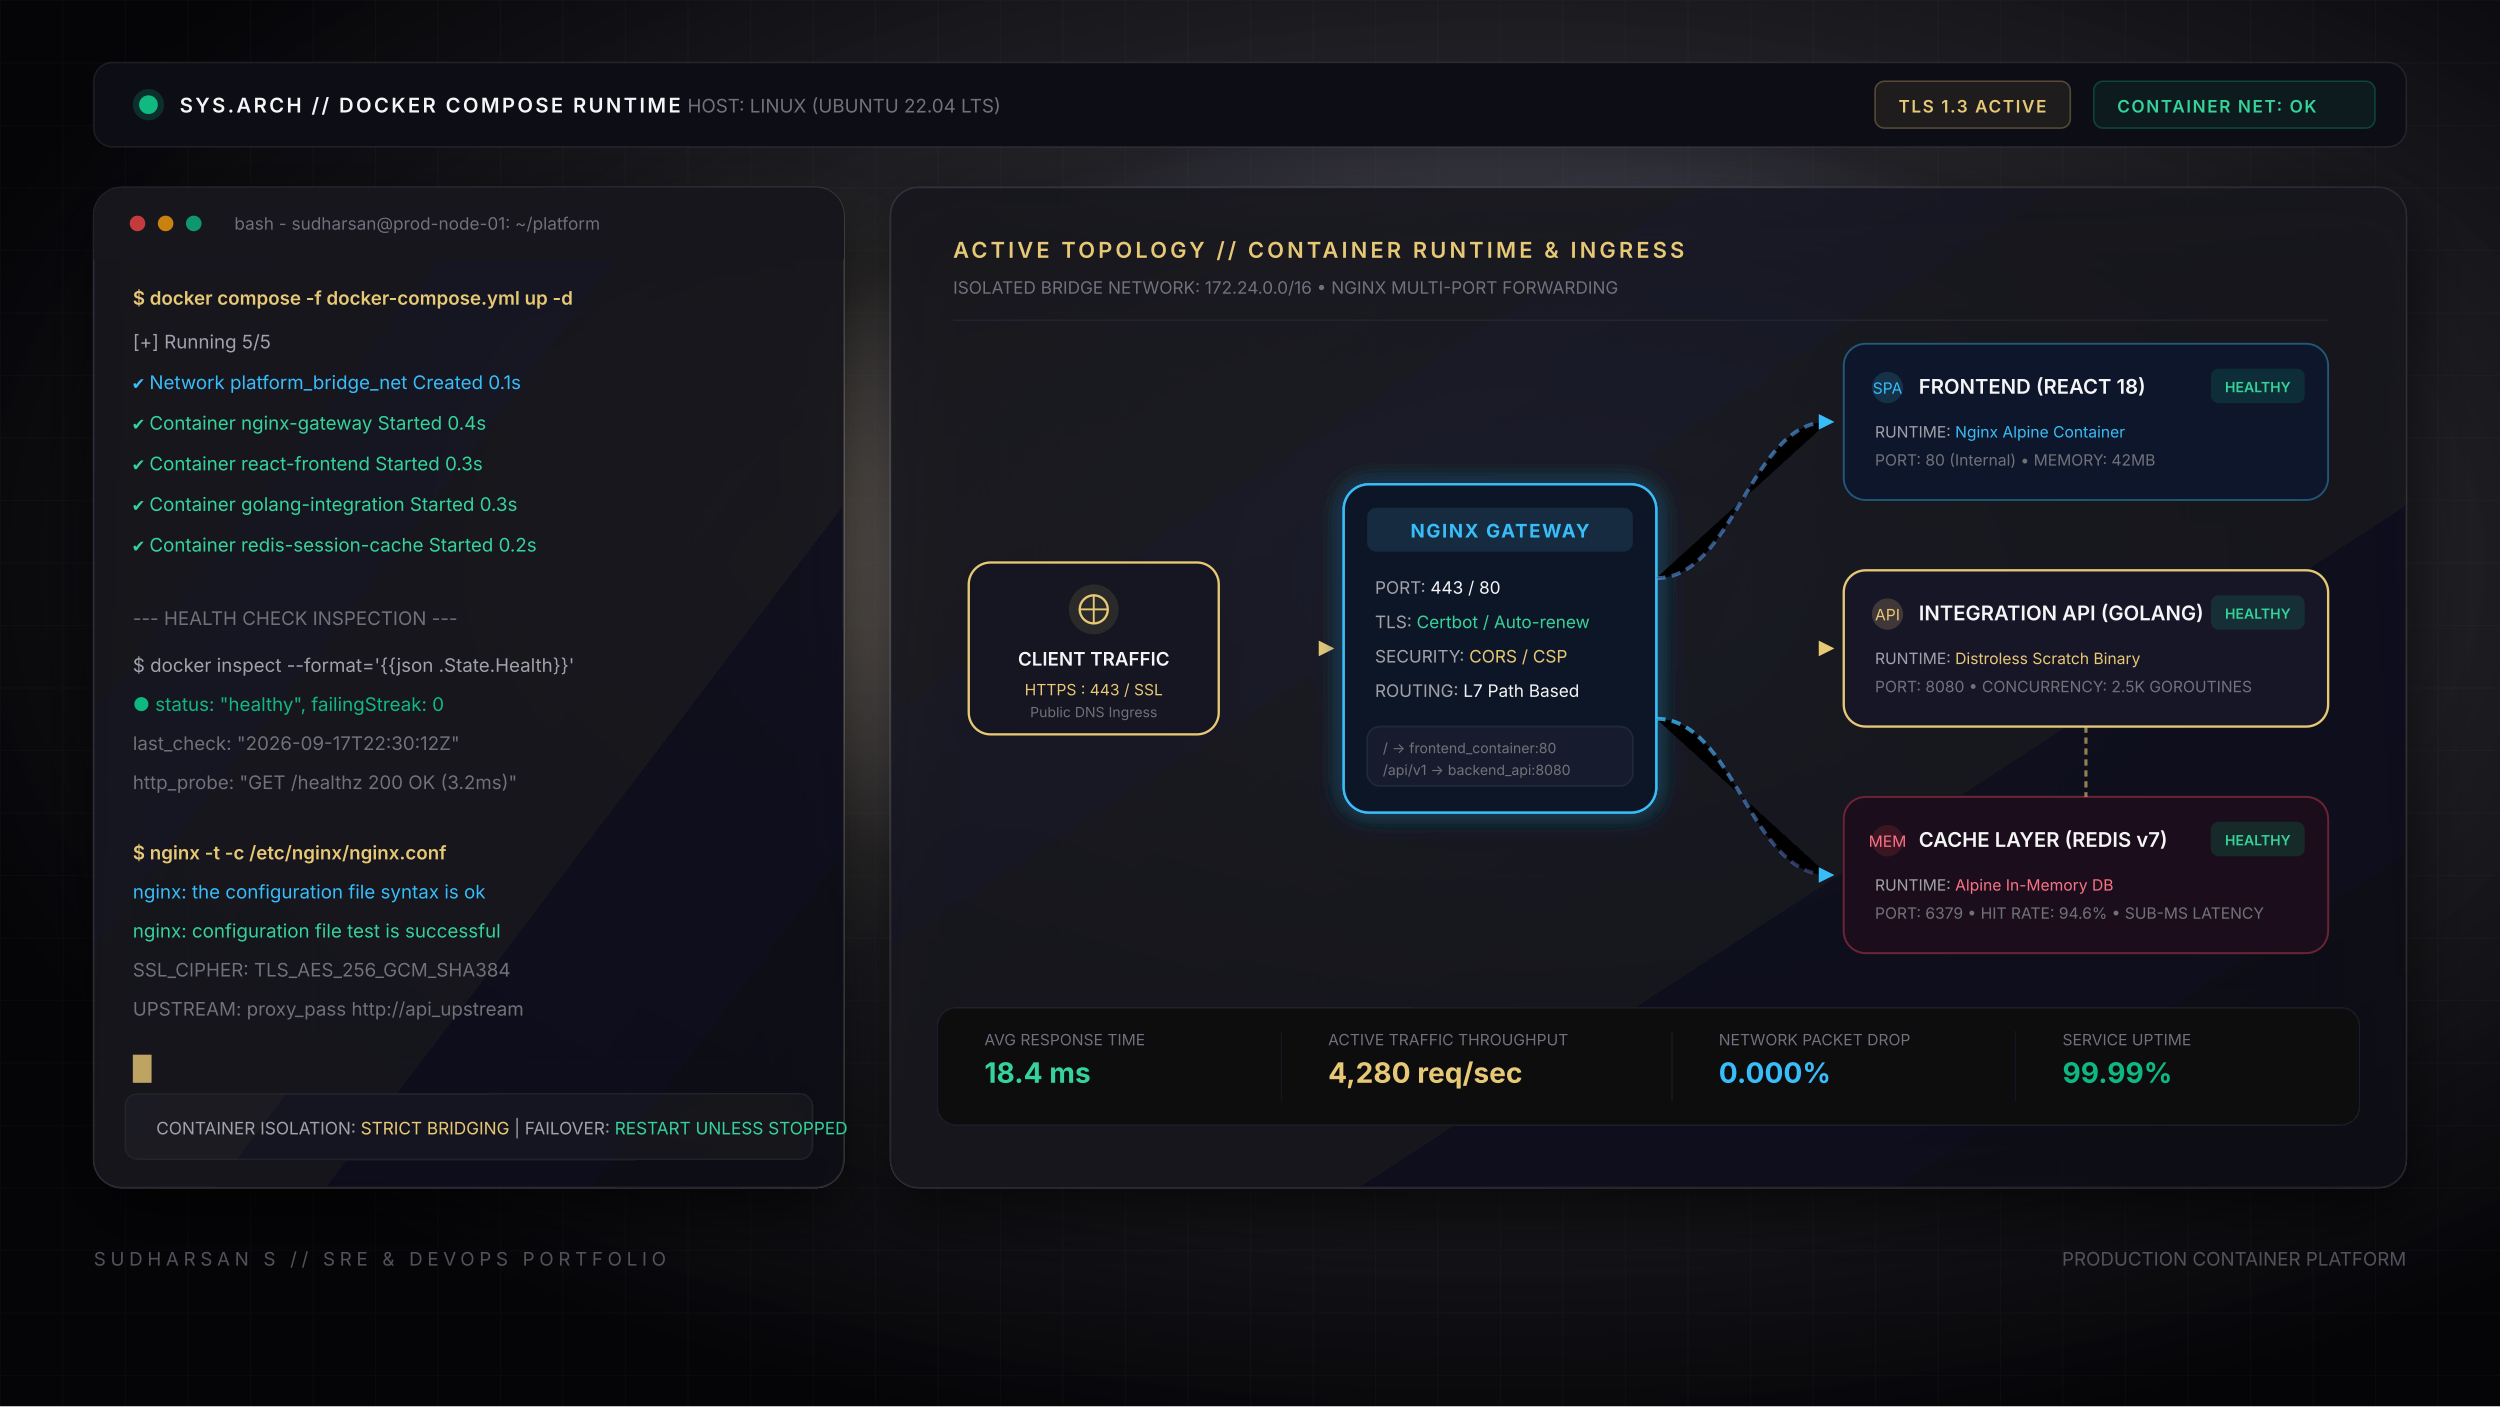
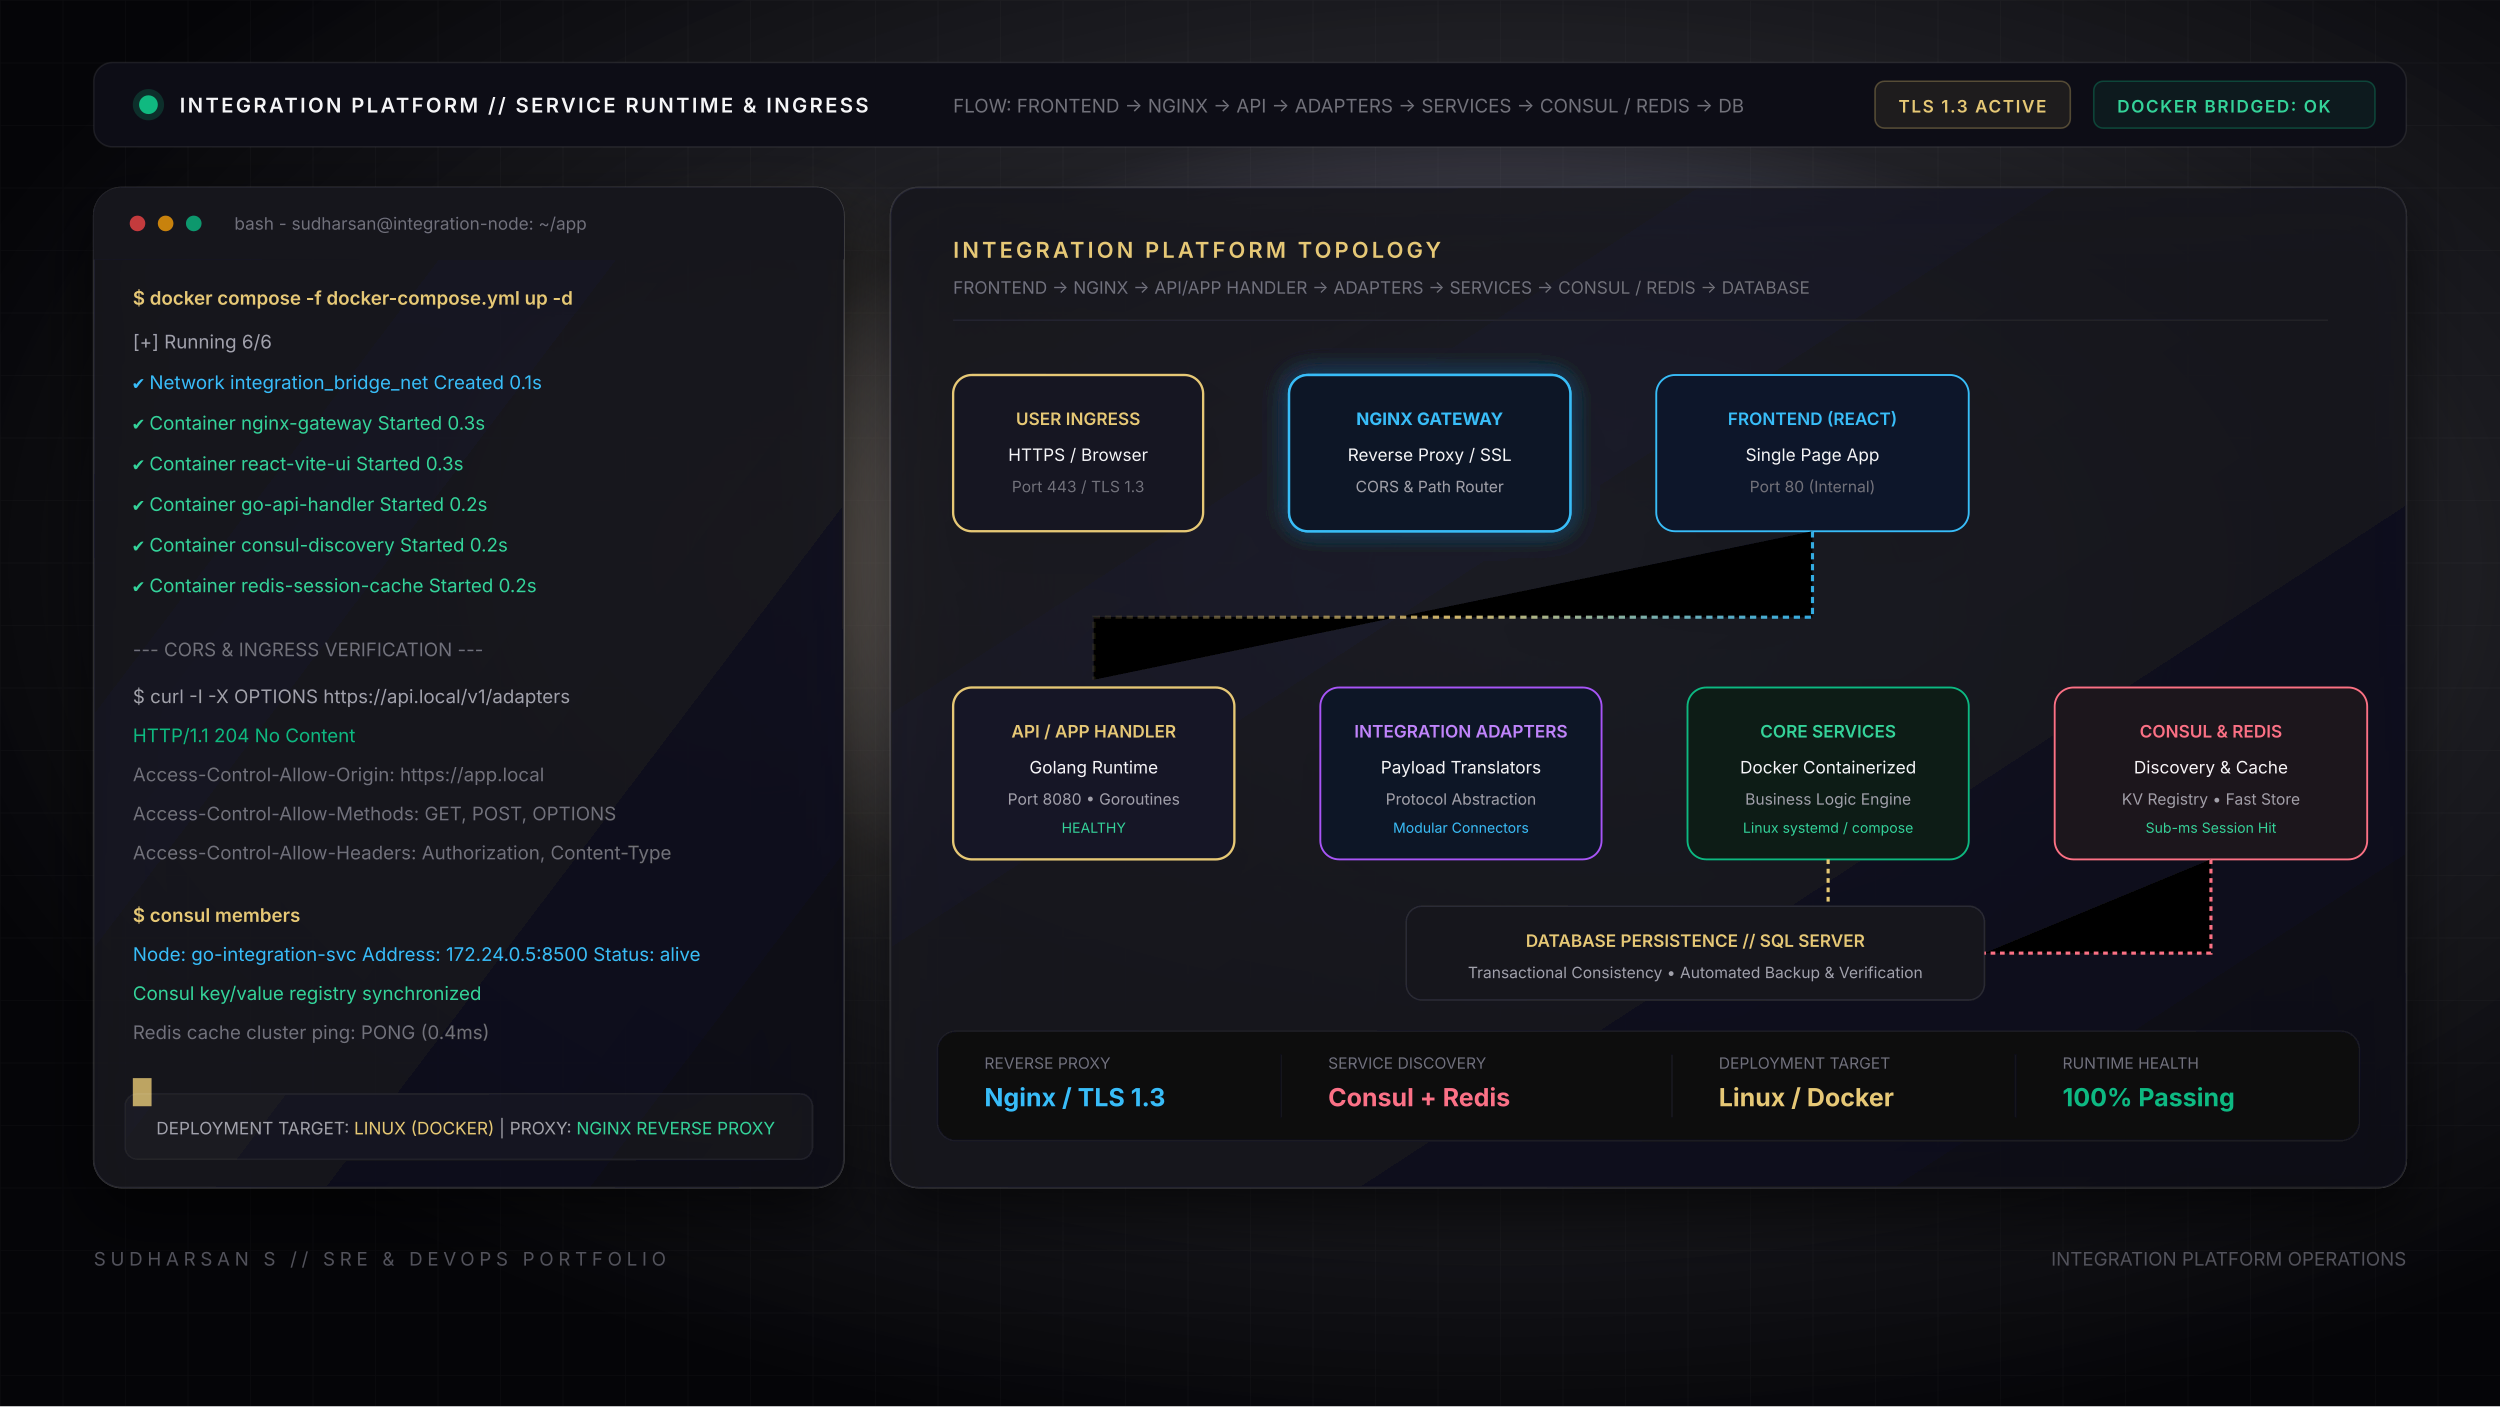
<svg xmlns="http://www.w3.org/2000/svg" viewBox="0 0 1600 900" width="1600" height="900" style="background:#07070a; font-family:'JetBrains Mono', 'SF Pro Display', -apple-system, monospace;">
  <defs>
    <radialGradient id="bgGlow1" cx="60%" cy="40%" r="65%">
      <stop offset="0%" stop-color="#1e1b4b" stop-opacity="0.45" />
      <stop offset="50%" stop-color="#09090f" stop-opacity="0.9" />
      <stop offset="100%" stop-color="#050508" stop-opacity="1" />
    </radialGradient>
    <radialGradient id="goldGlow" cx="50%" cy="50%" r="50%">
      <stop offset="0%" stop-color="#e6c875" stop-opacity="0.25" />
      <stop offset="100%" stop-color="#e6c875" stop-opacity="0" />
    </radialGradient>
    <radialGradient id="cyanGlow" cx="50%" cy="50%" r="50%">
      <stop offset="0%" stop-color="#38bdf8" stop-opacity="0.3" />
      <stop offset="100%" stop-color="#38bdf8" stop-opacity="0" />
    </radialGradient>
-     <filter id="glowGold" x="-20%" y="-20%" width="140%" height="140%">
-       <feGaussianBlur stdDeviation="6" result="blur" />
-       <feComposite in="SourceGraphic" in2="blur" operator="over" />
-     </filter>
    <filter id="glowCyan" x="-20%" y="-20%" width="140%" height="140%">
      <feGaussianBlur stdDeviation="8" result="blur" />
      <feComposite in="SourceGraphic" in2="blur" operator="over" />
    </filter>
    <filter id="dropShadow" x="-10%" y="-10%" width="120%" height="120%">
      <feDropShadow dx="0" dy="16" stdDeviation="20" flood-color="#000000" flood-opacity="0.7" />
    </filter>
    <linearGradient id="cardGrad" x1="0%" y1="0%" x2="100%" y2="100%">
      <stop offset="0%" stop-color="#181824" stop-opacity="0.85" />
      <stop offset="100%" stop-color="#0e0e17" stop-opacity="0.95" />
    </linearGradient>
    <linearGradient id="streamGold" x1="0%" y1="0%" x2="100%" y2="0%">
      <stop offset="0%" stop-color="#e6c875" stop-opacity="0.1" />
      <stop offset="50%" stop-color="#e6c875" stop-opacity="0.9" />
      <stop offset="100%" stop-color="#38bdf8" stop-opacity="0.9" />
    </linearGradient>
-     <linearGradient id="streamCyan" x1="0%" y1="0%" x2="100%" y2="100%">
-       <stop offset="0%" stop-color="#38bdf8" stop-opacity="0.8" />
-       <stop offset="100%" stop-color="#818cf8" stop-opacity="0.3" />
-     </linearGradient>
    <pattern id="grid" width="40" height="40" patternUnits="userSpaceOnUse">
      <path d="M 40 0 L 0 0 0 40" fill="none" stroke="rgba(255,255,255,0.025)" stroke-width="1" />
    </pattern>
  </defs>
  <rect width="1600" height="900" fill="url(#bgGlow1)" />
  <rect width="1600" height="900" fill="url(#grid)" />
  <circle cx="1080" cy="420" r="320" fill="url(#cyanGlow)" />
  <circle cx="480" cy="360" r="260" fill="url(#goldGlow)" />
  <g id="top-bar">
    <rect x="60" y="40" width="1480" height="54" rx="12" fill="#0d0d16" stroke="rgba(255,255,255,0.08)" stroke-width="1" />
    <circle cx="95" cy="67" r="6" fill="#10b981" />
    <circle cx="95" cy="67" r="10" fill="#10b981" fill-opacity="0.2" />
-     <text x="115" y="72" fill="#f5f5f7" font-size="13" font-weight="600" letter-spacing="1.5">SYS.ARCH // DOCKER COMPOSE RUNTIME</text>
-     <text x="440" y="72" fill="#71717a" font-size="12">HOST: LINUX (UBUNTU 22.04 LTS)</text>
+     <text x="115" y="72" fill="#f5f5f7" font-size="13" font-weight="600" letter-spacing="1.5">INTEGRATION PLATFORM // SERVICE RUNTIME &amp; INGRESS</text>
+     <text x="610" y="72" fill="#71717a" font-size="12">FLOW: FRONTEND → NGINX → API → ADAPTERS → SERVICES → CONSUL / REDIS → DB</text>
    <rect x="1200" y="52" width="125" height="30" rx="6" fill="rgba(230,200,117,0.08)" stroke="rgba(230,200,117,0.3)" />
    <text x="1215" y="72" fill="#e6c875" font-size="11" font-weight="600" letter-spacing="1">TLS 1.3 ACTIVE</text>
    <rect x="1340" y="52" width="180" height="30" rx="6" fill="rgba(16,185,129,0.08)" stroke="rgba(16,185,129,0.3)" />
-     <text x="1355" y="72" fill="#34d399" font-size="11" font-weight="600" letter-spacing="1">CONTAINER NET: OK</text>
+     <text x="1355" y="72" fill="#34d399" font-size="11" font-weight="600" letter-spacing="1">DOCKER BRIDGED: OK</text>
  </g>
  <g id="terminal-panel" filter="url(#dropShadow)">
    <rect x="60" y="120" width="480" height="640" rx="18" fill="url(#cardGrad)" stroke="rgba(255,255,255,0.1)" stroke-width="1" />
    <path d="M 60 138 C 60 128 68 120 78 120 L 522 120 C 532 120 540 128 540 138 L 540 166 L 60 166 Z" fill="#13131e" />
    <circle cx="88" cy="143" r="5" fill="#ef4444" opacity="0.8" />
    <circle cx="106" cy="143" r="5" fill="#f59e0b" opacity="0.8" />
    <circle cx="124" cy="143" r="5" fill="#10b981" opacity="0.8" />
-     <text x="150" y="147" fill="#71717a" font-size="11">bash - sudharsan@prod-node-01: ~/platform</text>
+     <text x="150" y="147" fill="#71717a" font-size="11">bash - sudharsan@integration-node: ~/app</text>
    <g transform="translate(85, 195)" font-size="12" line-height="1.6">
      <text y="0" fill="#e6c875" font-weight="600">$ docker compose -f docker-compose.yml up -d</text>
-       <text y="28" fill="#a1a1aa">[+] Running 5/5</text>
-       <text y="54" fill="#38bdf8"> ✔ Network platform_bridge_net    Created   0.1s</text>
-       <text y="80" fill="#34d399"> ✔ Container nginx-gateway        Started   0.4s</text>
-       <text y="106" fill="#34d399"> ✔ Container react-frontend        Started   0.3s</text>
-       <text y="132" fill="#34d399"> ✔ Container golang-integration    Started   0.3s</text>
-       <text y="158" fill="#34d399"> ✔ Container redis-session-cache   Started   0.2s</text>
-       <text y="205" fill="#71717a">--- HEALTH CHECK INSPECTION ---</text>
-       <text y="235" fill="#a1a1aa">$ docker inspect --format='{{json .State.Health}}'</text>
-       <text y="260" fill="#10b981">● status: "healthy", failingStreak: 0</text>
-       <text y="285" fill="#71717a">  last_check: "2026-09-17T22:30:12Z"</text>
-       <text y="310" fill="#71717a">  http_probe: "GET /healthz 200 OK (3.2ms)"</text>
-       <text y="355" fill="#e6c875" font-weight="600">$ nginx -t -c /etc/nginx/nginx.conf</text>
-       <text y="380" fill="#38bdf8">nginx: the configuration file syntax is ok</text>
-       <text y="405" fill="#34d399">nginx: configuration file test is successful</text>
-       <text y="430" fill="#71717a">SSL_CIPHER: TLS_AES_256_GCM_SHA384</text>
-       <text y="455" fill="#71717a">UPSTREAM: proxy_pass http://api_upstream</text>
-       <rect x="0" y="480" width="12" height="18" fill="#e6c875" opacity="0.8" />
+       <text y="28" fill="#a1a1aa">[+] Running 6/6</text>
+       <text y="54" fill="#38bdf8"> ✔ Network integration_bridge_net Created 0.1s</text>
+       <text y="80" fill="#34d399"> ✔ Container nginx-gateway        Started 0.3s</text>
+       <text y="106" fill="#34d399"> ✔ Container react-vite-ui        Started 0.3s</text>
+       <text y="132" fill="#34d399"> ✔ Container go-api-handler       Started 0.2s</text>
+       <text y="158" fill="#34d399"> ✔ Container consul-discovery     Started 0.2s</text>
+       <text y="184" fill="#34d399"> ✔ Container redis-session-cache  Started 0.2s</text>
+       <text y="225" fill="#71717a">--- CORS &amp; INGRESS VERIFICATION ---</text>
+       <text y="255" fill="#a1a1aa">$ curl -I -X OPTIONS https://api.local/v1/adapters</text>
+       <text y="280" fill="#10b981">HTTP/1.1 204 No Content</text>
+       <text y="305" fill="#71717a">Access-Control-Allow-Origin: https://app.local</text>
+       <text y="330" fill="#71717a">Access-Control-Allow-Methods: GET, POST, OPTIONS</text>
+       <text y="355" fill="#71717a">Access-Control-Allow-Headers: Authorization, Content-Type</text>
+       <text y="395" fill="#e6c875" font-weight="600">$ consul members</text>
+       <text y="420" fill="#38bdf8">Node: go-integration-svc  Address: 172.24.0.5:8500  Status: alive</text>
+       <text y="445" fill="#34d399">Consul key/value registry synchronized</text>
+       <text y="470" fill="#71717a">Redis cache cluster ping: PONG (0.4ms)</text>
+       <rect x="0" y="495" width="12" height="18" fill="#e6c875" opacity="0.8" />
    </g>
    <rect x="80" y="700" width="440" height="42" rx="8" fill="rgba(255,255,255,0.03)" stroke="rgba(255,255,255,0.06)" />
-     <text x="100" y="726" fill="#a1a1aa" font-size="11">CONTAINER ISOLATION: <tspan fill="#e6c875">STRICT BRIDGING</tspan> | FAILOVER: <tspan fill="#34d399">RESTART UNLESS STOPPED</tspan>
+     <text x="100" y="726" fill="#a1a1aa" font-size="11">DEPLOYMENT TARGET: <tspan fill="#e6c875">LINUX (DOCKER)</tspan> | PROXY: <tspan fill="#34d399">NGINX REVERSE PROXY</tspan>
    </text>
  </g>
  <g id="topology-area" filter="url(#dropShadow)">
    <rect x="570" y="120" width="970" height="640" rx="18" fill="url(#cardGrad)" stroke="rgba(255,255,255,0.08)" stroke-width="1" />
-     <text x="610" y="165" fill="#e6c875" font-size="14" font-weight="600" letter-spacing="2">ACTIVE TOPOLOGY // CONTAINER RUNTIME &amp; INGRESS</text>
-     <text x="610" y="188" fill="#71717a" font-size="11">ISOLATED BRIDGE NETWORK: 172.24.0.0/16 • NGINX MULTI-PORT FORWARDING</text>
+     <text x="610" y="165" fill="#e6c875" font-size="14" font-weight="600" letter-spacing="2">INTEGRATION PLATFORM TOPOLOGY</text>
+     <text x="610" y="188" fill="#71717a" font-size="11">FRONTEND → NGINX → API/APP HANDLER → ADAPTERS → SERVICES → CONSUL / REDIS → DATABASE</text>
    <line x1="610" y1="205" x2="1490" y2="205" stroke="rgba(255,255,255,0.06)" stroke-width="1" />
-     <g transform="translate(620, 360)">
-       <rect x="0" y="0" width="160" height="110" rx="14" fill="#131320" stroke="#e6c875" stroke-width="1.5" />
-       <circle cx="80" cy="30" r="16" fill="rgba(230,200,117,0.12)" />
-       <circle cx="80" cy="30" r="9" fill="none" stroke="#e6c875" stroke-width="1.5" />
-       <path d="M 71 30 H 89 M 80 21 V 39" stroke="#e6c875" stroke-width="1.2" />
-       <text x="80" y="66" fill="#f5f5f7" font-size="12" font-weight="600" text-anchor="middle">CLIENT TRAFFIC</text>
-       <text x="80" y="85" fill="#e6c875" font-size="10" text-anchor="middle">HTTPS : 443 / SSL</text>
-       <text x="80" y="99" fill="#71717a" font-size="9" text-anchor="middle">Public DNS Ingress</text>
+     <g transform="translate(610, 240)">
+       <rect x="0" y="0" width="160" height="100" rx="12" fill="#131320" stroke="#e6c875" stroke-width="1.5" />
+       <text x="80" y="32" fill="#e6c875" font-size="11" text-anchor="middle" font-weight="600">USER INGRESS</text>
+       <text x="80" y="55" fill="#f5f5f7" font-size="11" text-anchor="middle">HTTPS / Browser</text>
+       <text x="80" y="75" fill="#71717a" font-size="10" text-anchor="middle">Port 443 / TLS 1.3</text>
    </g>
-     <path d="M 780 415 L 850 415" stroke="url(#streamGold)" stroke-width="3" stroke-dasharray="8 4" />
-     <polygon points="854,415 844,410 844,420" fill="#e6c875" />
-     <g transform="translate(860, 310)">
-       <rect x="0" y="0" width="200" height="210" rx="16" fill="#101827" stroke="#38bdf8" stroke-width="1.5" filter="url(#glowCyan)" />
-       <rect x="0" y="0" width="200" height="210" rx="16" fill="#101827" stroke="#38bdf8" stroke-width="1.5" />
-       <rect x="15" y="15" width="170" height="28" rx="6" fill="rgba(56,189,248,0.12)" />
-       <text x="100" y="34" fill="#38bdf8" font-size="12" font-weight="700" text-anchor="middle" letter-spacing="1">NGINX GATEWAY</text>
-       <text x="20" y="70" fill="#a1a1aa" font-size="11">PORT: <tspan fill="#f5f5f7">443 / 80</tspan>
-       </text>
-       <text x="20" y="92" fill="#a1a1aa" font-size="11">TLS: <tspan fill="#34d399">Certbot / Auto-renew</tspan>
-       </text>
-       <text x="20" y="114" fill="#a1a1aa" font-size="11">SECURITY: <tspan fill="#e6c875">CORS / CSP</tspan>
-       </text>
-       <text x="20" y="136" fill="#a1a1aa" font-size="11">ROUTING: <tspan fill="#f5f5f7">L7 Path Based</tspan>
-       </text>
-       <rect x="15" y="155" width="170" height="38" rx="8" fill="rgba(255,255,255,0.03)" stroke="rgba(255,255,255,0.06)" />
-       <text x="25" y="172" fill="#71717a" font-size="9">/ -&gt; frontend_container:80</text>
-       <text x="25" y="186" fill="#71717a" font-size="9">/api/v1 -&gt; backend_api:8080</text>
+     <path d="M 770 290 L 820 290" stroke="url(#streamGold)" stroke-width="2" stroke-dasharray="4 3" />
+     <g transform="translate(825, 240)">
+       <rect x="0" y="0" width="180" height="100" rx="12" fill="#101827" stroke="#38bdf8" stroke-width="1.5" filter="url(#glowCyan)" />
+       <rect x="0" y="0" width="180" height="100" rx="12" fill="#101827" stroke="#38bdf8" stroke-width="1.5" />
+       <text x="90" y="32" fill="#38bdf8" font-size="11" text-anchor="middle" font-weight="700">NGINX GATEWAY</text>
+       <text x="90" y="55" fill="#f5f5f7" font-size="11" text-anchor="middle">Reverse Proxy / SSL</text>
+       <text x="90" y="75" fill="#a1a1aa" font-size="10" text-anchor="middle">CORS &amp; Path Router</text>
    </g>
-     <path d="M 1060 370 C 1110 370, 1120 270, 1170 270" stroke="url(#streamCyan)" stroke-width="2.5" stroke-dasharray="6 4" />
-     <polygon points="1174,270 1164,265 1164,275" fill="#38bdf8" />
-     <path d="M 1060 415 L 1170 415" stroke="url(#streamGold)" stroke-width="2.5" stroke-dasharray="6 4" />
-     <polygon points="1174,415 1164,410 1164,420" fill="#e6c875" />
-     <path d="M 1060 460 C 1110 460, 1120 560, 1170 560" stroke="url(#streamCyan)" stroke-width="2.5" stroke-dasharray="6 4" />
-     <polygon points="1174,560 1164,555 1164,565" fill="#38bdf8" />
-     <g transform="translate(1180, 220)">
-       <rect x="0" y="0" width="310" height="100" rx="14" fill="#0f172a" stroke="rgba(56,189,248,0.4)" stroke-width="1.2" />
-       <circle cx="28" cy="28" r="10" fill="rgba(56,189,248,0.15)" />
-       <text x="28" y="32" fill="#38bdf8" font-size="10" text-anchor="middle">SPA</text>
-       <text x="48" y="32" fill="#f5f5f7" font-size="13" font-weight="600">FRONTEND (REACT 18)</text>
-       <text x="20" y="60" fill="#a1a1aa" font-size="10">RUNTIME: <tspan fill="#38bdf8">Nginx Alpine Container</tspan>
-       </text>
-       <text x="20" y="78" fill="#71717a" font-size="10">PORT: 80 (Internal) • MEMORY: 42MB</text>
-       <rect x="235" y="16" width="60" height="22" rx="5" fill="rgba(16,185,129,0.15)" />
-       <text x="265" y="31" fill="#34d399" font-size="9" font-weight="600" text-anchor="middle">HEALTHY</text>
+     <path d="M 1005 290 L 1055 290" stroke="url(#streamGold)" stroke-width="2" stroke-dasharray="4 3" />
+     <g transform="translate(1060, 240)">
+       <rect x="0" y="0" width="200" height="100" rx="12" fill="#0f172a" stroke="#38bdf8" stroke-width="1.2" />
+       <text x="100" y="32" fill="#38bdf8" font-size="11" text-anchor="middle" font-weight="600">FRONTEND (REACT)</text>
+       <text x="100" y="55" fill="#f5f5f7" font-size="11" text-anchor="middle">Single Page App</text>
+       <text x="100" y="75" fill="#71717a" font-size="10" text-anchor="middle">Port 80 (Internal)</text>
    </g>
-     <g transform="translate(1180, 365)">
-       <rect x="0" y="0" width="310" height="100" rx="14" fill="#181528" stroke="#e6c875" stroke-width="1.5" />
-       <circle cx="28" cy="28" r="10" fill="rgba(230,200,117,0.2)" />
-       <text x="28" y="32" fill="#e6c875" font-size="10" text-anchor="middle">API</text>
-       <text x="48" y="32" fill="#f5f5f7" font-size="13" font-weight="600">INTEGRATION API (GOLANG)</text>
-       <text x="20" y="60" fill="#a1a1aa" font-size="10">RUNTIME: <tspan fill="#e6c875">Distroless Scratch Binary</tspan>
-       </text>
-       <text x="20" y="78" fill="#71717a" font-size="10">PORT: 8080 • CONCURRENCY: 2.5K GOROUTINES</text>
-       <rect x="235" y="16" width="60" height="22" rx="5" fill="rgba(16,185,129,0.15)" />
-       <text x="265" y="31" fill="#34d399" font-size="9" font-weight="600" text-anchor="middle">HEALTHY</text>
+     <path d="M 1160 340 L 1160 395 L 700 395 L 700 435" stroke="url(#streamGold)" stroke-width="2" stroke-dasharray="4 3" />
+     <g transform="translate(610, 440)">
+       <rect x="0" y="0" width="180" height="110" rx="12" fill="#181528" stroke="#e6c875" stroke-width="1.5" />
+       <text x="90" y="32" fill="#e6c875" font-size="11" text-anchor="middle" font-weight="600">API / APP HANDLER</text>
+       <text x="90" y="55" fill="#f5f5f7" font-size="11" text-anchor="middle">Golang Runtime</text>
+       <text x="90" y="75" fill="#a1a1aa" font-size="10" text-anchor="middle">Port 8080 • Goroutines</text>
+       <text x="90" y="93" fill="#34d399" font-size="9" text-anchor="middle">HEALTHY</text>
    </g>
-     <g transform="translate(1180, 510)">
-       <rect x="0" y="0" width="310" height="100" rx="14" fill="#1a111a" stroke="rgba(244,63,94,0.4)" stroke-width="1.2" />
-       <circle cx="28" cy="28" r="10" fill="rgba(244,63,94,0.15)" />
-       <text x="28" y="32" fill="#fb7185" font-size="10" text-anchor="middle">MEM</text>
-       <text x="48" y="32" fill="#f5f5f7" font-size="13" font-weight="600">CACHE LAYER (REDIS v7)</text>
-       <text x="20" y="60" fill="#a1a1aa" font-size="10">RUNTIME: <tspan fill="#fb7185">Alpine In-Memory DB</tspan>
-       </text>
-       <text x="20" y="78" fill="#71717a" font-size="10">PORT: 6379 • HIT RATE: 94.6% • SUB-MS LATENCY</text>
-       <rect x="235" y="16" width="60" height="22" rx="5" fill="rgba(16,185,129,0.15)" />
-       <text x="265" y="31" fill="#34d399" font-size="9" font-weight="600" text-anchor="middle">HEALTHY</text>
+     <path d="M 790 495 L 840 495" stroke="url(#streamGold)" stroke-width="2" stroke-dasharray="4 3" />
+     <g transform="translate(845, 440)">
+       <rect x="0" y="0" width="180" height="110" rx="12" fill="#111827" stroke="#a855f7" stroke-width="1.2" />
+       <text x="90" y="32" fill="#c084fc" font-size="11" text-anchor="middle" font-weight="600">INTEGRATION ADAPTERS</text>
+       <text x="90" y="55" fill="#f5f5f7" font-size="11" text-anchor="middle">Payload Translators</text>
+       <text x="90" y="75" fill="#a1a1aa" font-size="10" text-anchor="middle">Protocol Abstraction</text>
+       <text x="90" y="93" fill="#38bdf8" font-size="9" text-anchor="middle">Modular Connectors</text>
    </g>
-     <path d="M 1335 465 L 1335 510" stroke="#e6c875" stroke-width="2" stroke-dasharray="4 3" opacity="0.6" />
-     <g transform="translate(600, 645)">
-       <rect x="0" y="0" width="910" height="75" rx="12" fill="#090911" stroke="rgba(255,255,255,0.06)" />
+     <path d="M 1025 495 L 1075 495" stroke="url(#streamGold)" stroke-width="2" stroke-dasharray="4 3" />
+     <g transform="translate(1080, 440)">
+       <rect x="0" y="0" width="180" height="110" rx="12" fill="#0c1a17" stroke="#10b981" stroke-width="1.2" />
+       <text x="90" y="32" fill="#34d399" font-size="11" text-anchor="middle" font-weight="600">CORE SERVICES</text>
+       <text x="90" y="55" fill="#f5f5f7" font-size="11" text-anchor="middle">Docker Containerized</text>
+       <text x="90" y="75" fill="#a1a1aa" font-size="10" text-anchor="middle">Business Logic Engine</text>
+       <text x="90" y="93" fill="#34d399" font-size="9" text-anchor="middle">Linux systemd / compose</text>
+     </g>
+     <path d="M 1260 495 L 1310 495" stroke="url(#streamGold)" stroke-width="2" stroke-dasharray="4 3" />
+     <g transform="translate(1315, 440)">
+       <rect x="0" y="0" width="200" height="110" rx="12" fill="#1f131a" stroke="#fb7185" stroke-width="1.2" />
+       <text x="100" y="32" fill="#fb7185" font-size="11" text-anchor="middle" font-weight="600">CONSUL &amp; REDIS</text>
+       <text x="100" y="55" fill="#f5f5f7" font-size="11" text-anchor="middle">Discovery &amp; Cache</text>
+       <text x="100" y="75" fill="#a1a1aa" font-size="10" text-anchor="middle">KV Registry • Fast Store</text>
+       <text x="100" y="93" fill="#34d399" font-size="9" text-anchor="middle">Sub-ms Session Hit</text>
+     </g>
+     <g transform="translate(900, 580)">
+       <rect x="0" y="0" width="370" height="60" rx="10" fill="#14141e" stroke="rgba(255,255,255,0.1)" stroke-width="1" />
+       <text x="185" y="26" fill="#e6c875" font-size="11" text-anchor="middle" font-weight="600">DATABASE PERSISTENCE // SQL SERVER</text>
+       <text x="185" y="46" fill="#a1a1aa" font-size="10" text-anchor="middle">Transactional Consistency • Automated Backup &amp; Verification</text>
+     </g>
+     <path d="M 1170 550 L 1170 580" stroke="#e6c875" stroke-width="2" stroke-dasharray="3 3" />
+     <path d="M 1415 550 L 1415 610 L 1270 610" stroke="#fb7185" stroke-width="2" stroke-dasharray="3 3" />
+     <g transform="translate(600, 660)">
+       <rect x="0" y="0" width="910" height="70" rx="12" fill="#090911" stroke="rgba(255,255,255,0.06)" />
      <g transform="translate(30, 24)">
-         <text y="0" fill="#71717a" font-size="10">AVG RESPONSE TIME</text>
-         <text y="24" fill="#34d399" font-size="18" font-weight="700">18.4 ms</text>
+         <text y="0" fill="#71717a" font-size="10">REVERSE PROXY</text>
+         <text y="24" fill="#38bdf8" font-size="16" font-weight="700">Nginx / TLS 1.3</text>
      </g>
-       <line x1="220" y1="15" x2="220" y2="60" stroke="rgba(255,255,255,0.06)" />
+       <line x1="220" y1="15" x2="220" y2="55" stroke="rgba(255,255,255,0.06)" />
      <g transform="translate(250, 24)">
-         <text y="0" fill="#71717a" font-size="10">ACTIVE TRAFFIC THROUGHPUT</text>
-         <text y="24" fill="#e6c875" font-size="18" font-weight="700">4,280 req/sec</text>
+         <text y="0" fill="#71717a" font-size="10">SERVICE DISCOVERY</text>
+         <text y="24" fill="#fb7185" font-size="16" font-weight="700">Consul + Redis</text>
      </g>
-       <line x1="470" y1="15" x2="470" y2="60" stroke="rgba(255,255,255,0.06)" />
+       <line x1="470" y1="15" x2="470" y2="55" stroke="rgba(255,255,255,0.06)" />
      <g transform="translate(500, 24)">
-         <text y="0" fill="#71717a" font-size="10">NETWORK PACKET DROP</text>
-         <text y="24" fill="#38bdf8" font-size="18" font-weight="700">0.000%</text>
+         <text y="0" fill="#71717a" font-size="10">DEPLOYMENT TARGET</text>
+         <text y="24" fill="#e6c875" font-size="16" font-weight="700">Linux / Docker</text>
      </g>
-       <line x1="690" y1="15" x2="690" y2="60" stroke="rgba(255,255,255,0.06)" />
+       <line x1="690" y1="15" x2="690" y2="55" stroke="rgba(255,255,255,0.06)" />
      <g transform="translate(720, 24)">
-         <text y="0" fill="#71717a" font-size="10">SERVICE UPTIME</text>
-         <text y="24" fill="#10b981" font-size="18" font-weight="700">99.99%</text>
+         <text y="0" fill="#71717a" font-size="10">RUNTIME HEALTH</text>
+         <text y="24" fill="#10b981" font-size="16" font-weight="700">100% Passing</text>
      </g>
    </g>
  </g>
  <text x="60" y="810" fill="#52525b" font-size="12" letter-spacing="3">SUDHARSAN S // SRE &amp; DEVOPS PORTFOLIO</text>
-   <text x="1540" y="810" fill="#52525b" font-size="12" text-anchor="end">PRODUCTION CONTAINER PLATFORM</text>
+   <text x="1540" y="810" fill="#52525b" font-size="12" text-anchor="end">INTEGRATION PLATFORM OPERATIONS</text>
</svg>
